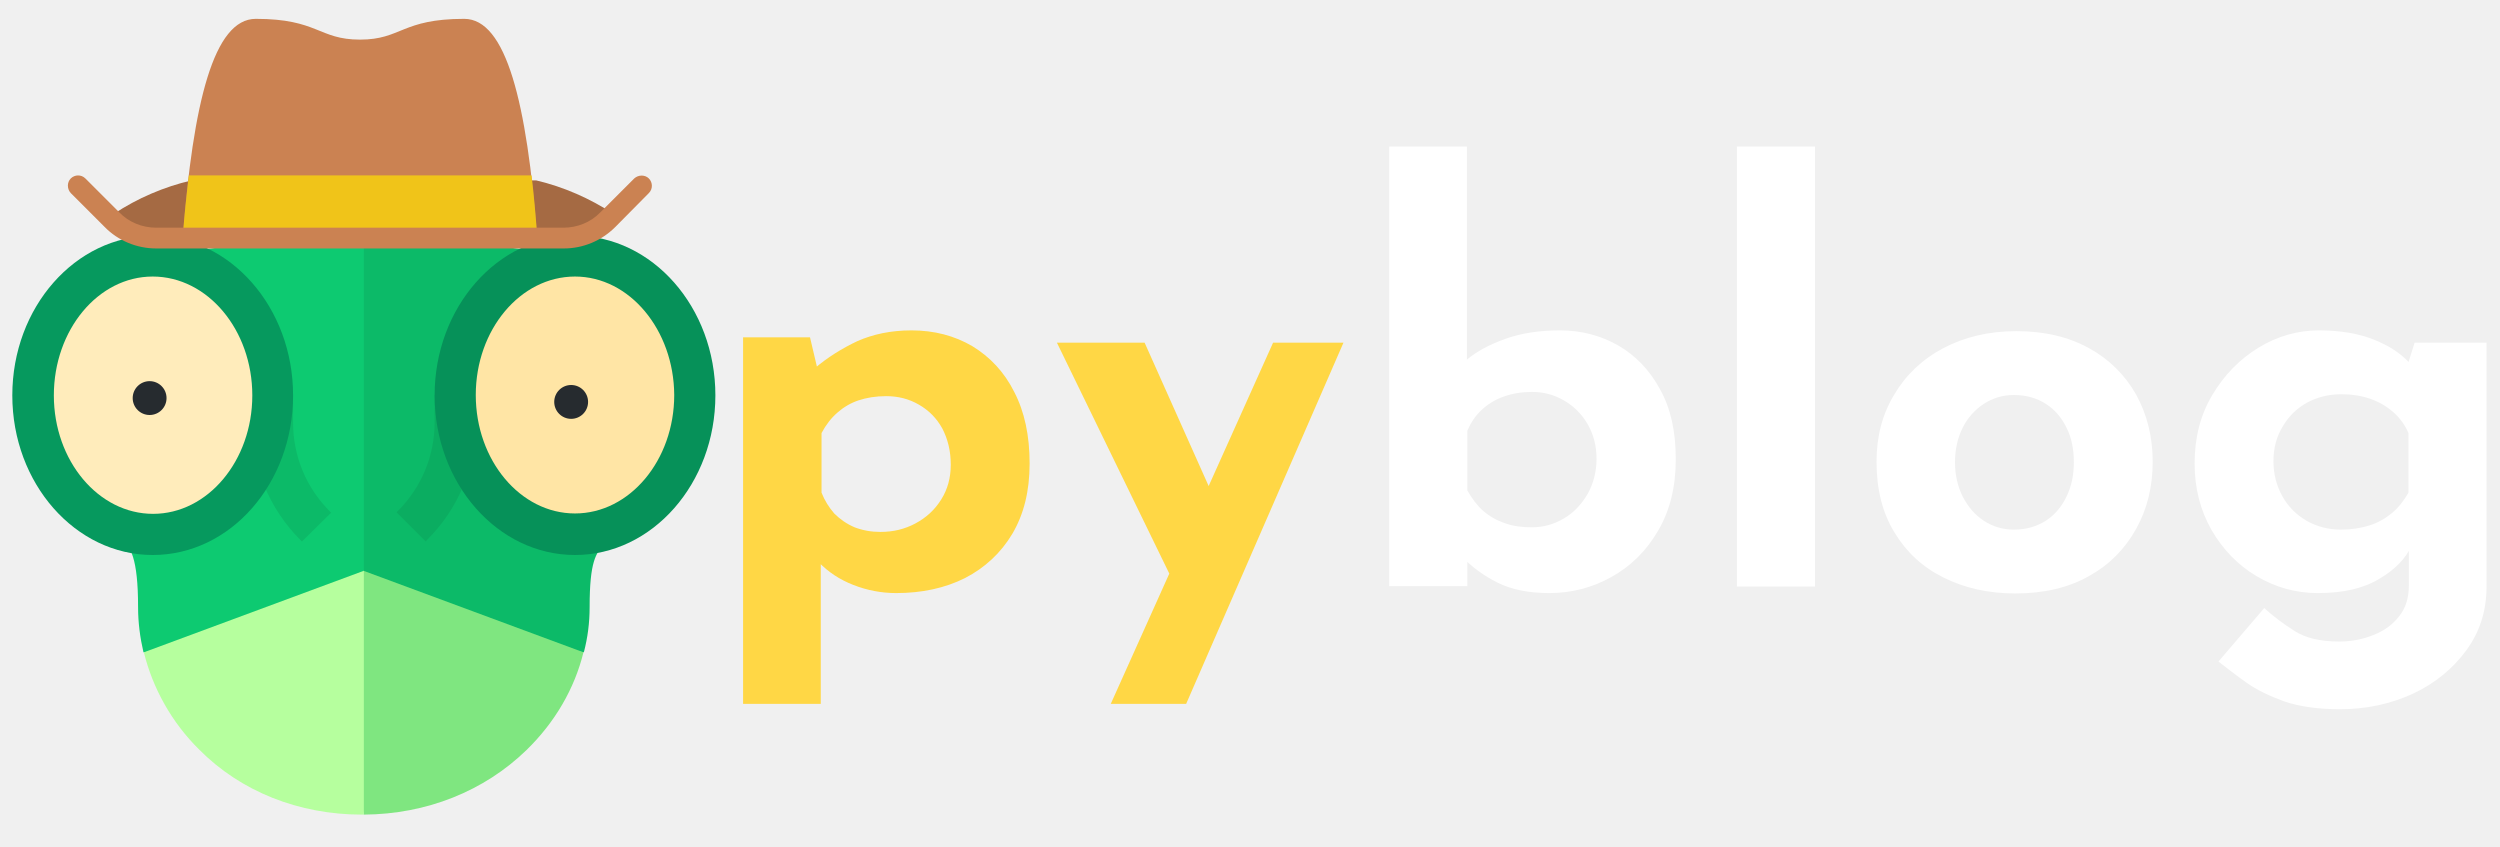
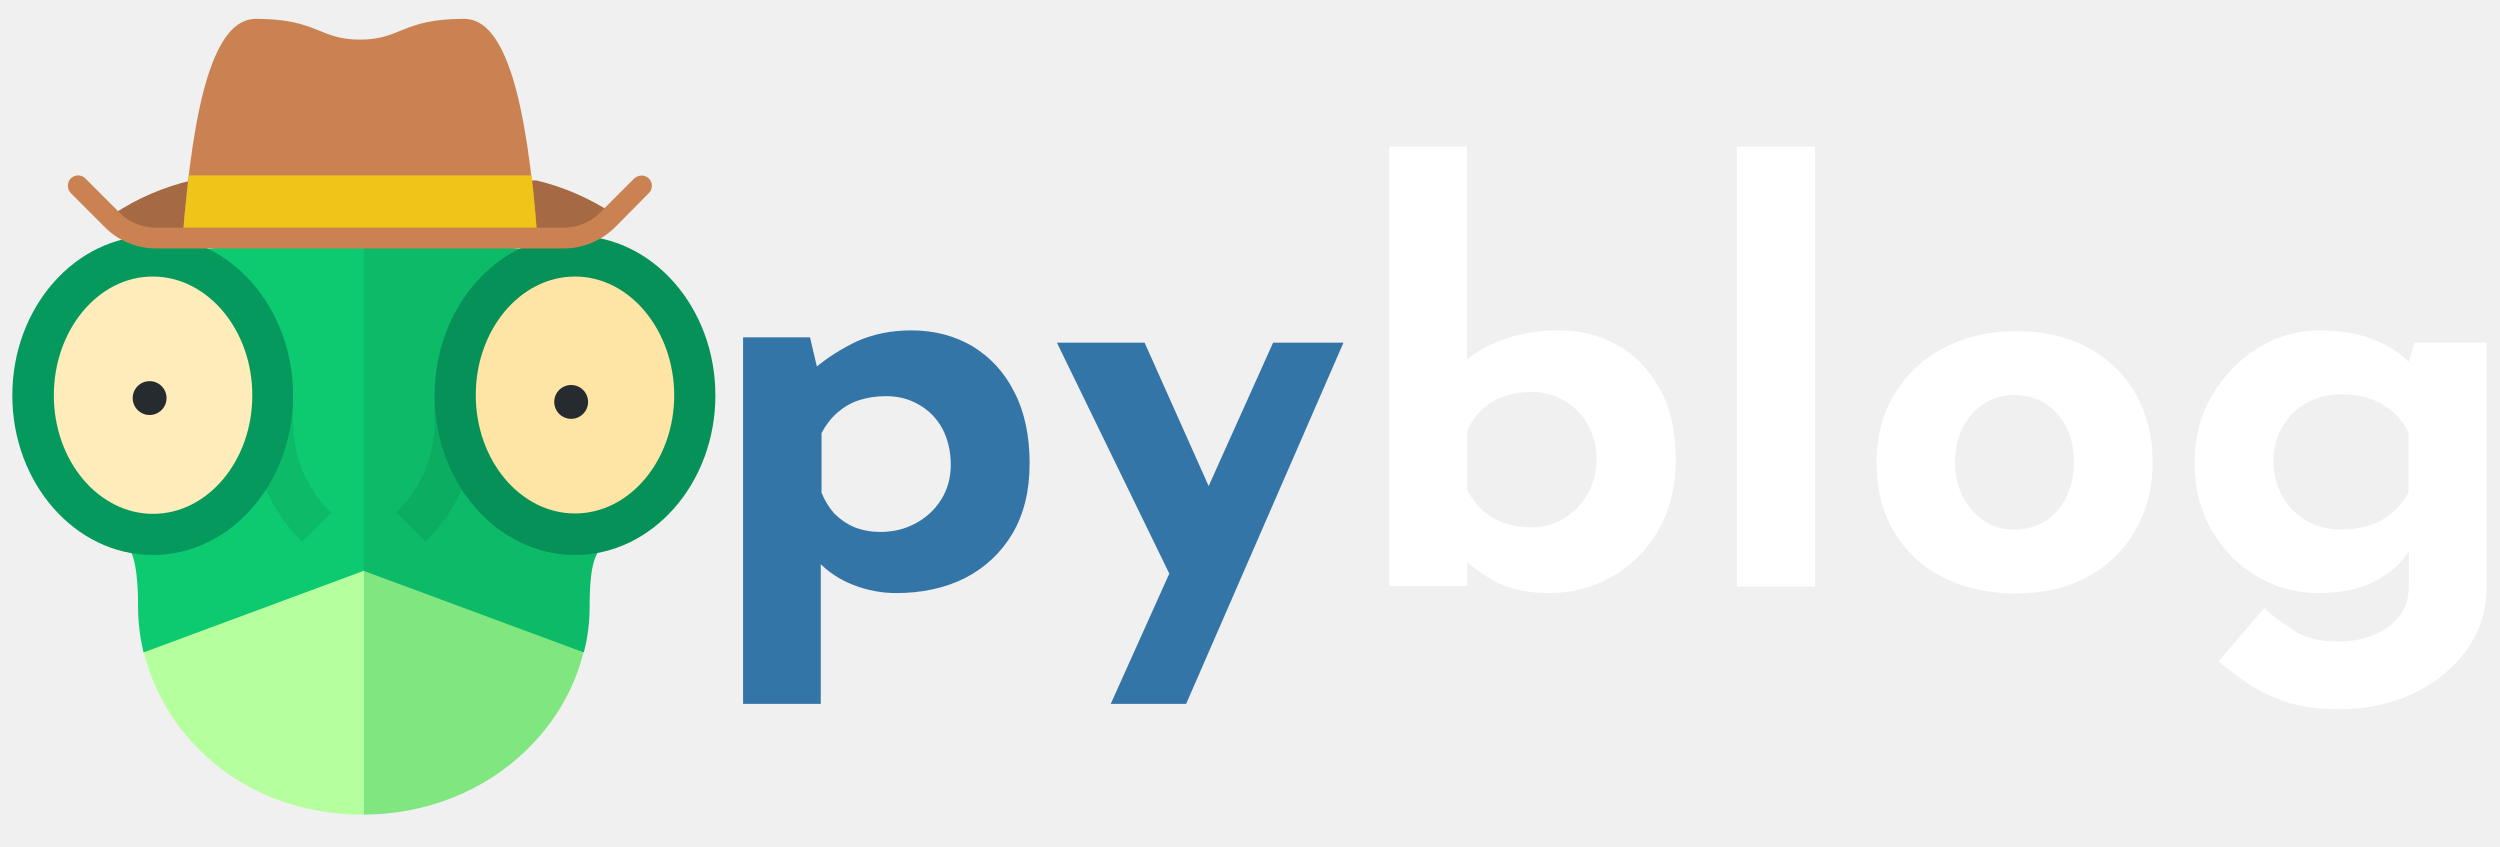
<svg xmlns="http://www.w3.org/2000/svg" version="1.1" id="Слой_1" x="0px" y="0px" viewBox="0 0 650 220" style="enable-background:new 0 0 650 220;" xml:space="preserve">
  <style type="text/css">
	.st0{fill:none;}
- 	.st1{fill:#FFD745;}
+ 	.st1{fill:#3475A8;}
	.st2{fill:#FFFFFF;}
	.st3{fill:#0CBA68;}
	.st4{fill:#0DCA71;}
	.st5{fill:#7FE680;}
	.st6{fill:#B6FF9E;}
	.st7{fill:#FFECBB;}
	.st8{fill:#06995E;}
	.st9{fill:#0BAD61;}
	.st10{fill:#FFE5A5;}
	.st11{fill:#069159;}
	.st12{fill:#262B2F;}
	.st13{fill:#A56A43;}
	.st14{fill:#CB8252;}
	.st15{fill:#F0C419;}
</style>
  <g>
    <rect x="-76.6" y="33" class="st0" width="558.4" height="317.2" />
    <g>
      <g>
        <path class="st1" d="M233,154.2c-3.8,0-7.5-0.7-11.1-2.1s-6.6-3.4-9.1-6l0.6-5.9V183h-20.2V87.7h17.4l2.9,12.3l-1.6-4.3     c3.3-2.8,7-5.1,11-7c4.1-1.8,8.7-2.8,14.1-2.8c5.9,0,11.2,1.4,15.8,4.1c4.6,2.8,8.3,6.7,10.9,11.9c2.7,5.2,4,11.4,4,18.6     s-1.5,13.2-4.5,18.3c-3,5-7.1,8.8-12.3,11.5C245.7,152.9,239.7,154.2,233,154.2z M228.9,138.3c3.3,0,6.3-0.7,9.1-2.2     s5-3.5,6.7-6.2s2.5-5.7,2.5-9.1c0-3.6-0.8-6.7-2.2-9.4c-1.5-2.7-3.5-4.7-6.1-6.2s-5.4-2.2-8.5-2.2c-2.7,0-5.1,0.4-7.2,1.1     c-2.1,0.7-3.9,1.8-5.5,3.2c-1.6,1.4-3,3.2-4.1,5.3v15.5c0.8,2,1.9,3.8,3.3,5.4c1.5,1.5,3.2,2.7,5.3,3.6     C224.3,137.9,226.5,138.3,228.9,138.3z" />
        <path class="st1" d="M305.8,152.8l-31-63.7h22.8l23.9,53.5L305.8,152.8z M288.8,183L331,89.1h18.3L308.4,183H288.8z" />
        <path class="st2" d="M402.8,154.2c-5.3,0-9.8-0.9-13.4-2.7s-6.8-4.1-9.5-7l1.6-4.4v12.3h-20.3V38.1h20.2V100v-6.5     c2.5-2.1,5.8-3.9,10-5.4s8.9-2.2,14.2-2.2c5.5,0,10.5,1.3,15.1,3.9c4.5,2.6,8.2,6.4,10.9,11.4c2.8,5,4.1,11,4.1,18.2     c0,7.2-1.5,13.3-4.6,18.6s-7.1,9.2-12.1,12C414,152.8,408.6,154.2,402.8,154.2z M398.3,137.1c3,0,5.8-0.8,8.3-2.3     c2.6-1.5,4.6-3.7,6.2-6.4c1.5-2.7,2.3-5.8,2.3-9.1c0-3.4-0.8-6.4-2.3-9s-3.6-4.7-6.2-6.2s-5.3-2.2-8.3-2.2     c-2.6,0-5.1,0.4-7.3,1.2c-2.3,0.8-4.2,2-5.8,3.5c-1.6,1.5-2.8,3.3-3.7,5.4v15.5c1.2,2.1,2.5,3.9,4.1,5.3c1.6,1.4,3.5,2.5,5.6,3.2     C393.3,136.8,395.7,137.1,398.3,137.1z" />
        <path class="st2" d="M451.6,38.1h20.3v114.4h-20.3V38.1z" />
        <path class="st2" d="M487.9,120c0-6.5,1.5-12.3,4.6-17.4c3-5.1,7.3-9.2,12.8-12.1s11.8-4.4,19-4.4c7.3,0,13.5,1.5,18.8,4.4     s9.4,7,12.3,12.1c2.8,5.1,4.3,10.9,4.3,17.4s-1.4,12.3-4.3,17.5c-2.9,5.2-6.9,9.3-12.3,12.3c-5.3,3-11.7,4.5-19.1,4.5     c-7,0-13.2-1.4-18.6-4.1c-5.5-2.7-9.7-6.6-12.8-11.7C489.4,133.3,487.9,127.2,487.9,120z M508.3,120.2c0,3.3,0.7,6.3,2,8.9     c1.4,2.7,3.2,4.8,5.5,6.3s4.9,2.3,7.8,2.3c3.2,0,5.9-0.8,8.3-2.3c2.3-1.5,4.1-3.6,5.4-6.3c1.3-2.7,1.9-5.6,1.9-8.9     c0-3.4-0.6-6.4-1.9-9c-1.3-2.6-3-4.7-5.4-6.2c-2.3-1.5-5.1-2.3-8.3-2.3c-2.9,0-5.5,0.8-7.8,2.3s-4.2,3.6-5.5,6.2     C509,113.8,508.3,116.8,508.3,120.2z" />
        <path class="st2" d="M608.4,184.4c-5.7,0-10.5-0.7-14.4-2c-3.9-1.4-7.2-3-9.9-4.9s-5.1-3.8-7.3-5.5l11.9-13.9     c2.2,2,4.8,4,7.8,5.9c2.9,1.9,6.8,2.8,11.7,2.8c3.2,0,6.2-0.6,8.9-1.7c2.8-1.1,5-2.7,6.7-4.9c1.7-2.1,2.5-4.8,2.5-8v-13.9     l0.7,3.6c-1.5,3.3-4.3,6.2-8.4,8.6c-4.1,2.5-9.4,3.7-16,3.7c-5.7,0-11-1.5-15.9-4.4s-8.8-7-11.7-12c-2.9-5.1-4.4-10.8-4.4-17.3     c0-6.7,1.5-12.6,4.6-17.8c3.1-5.2,7.1-9.3,12-12.3s10.2-4.5,15.7-4.5s10.3,0.8,14.3,2.4s7,3.6,9.1,5.9l-0.7,1.9l2.2-7h18.7v63.4     c0,6.2-1.7,11.7-5.2,16.5s-8.1,8.6-13.8,11.3C621.7,183,615.3,184.4,608.4,184.4z M591.1,119.9c0,3.4,0.8,6.4,2.3,9.1     s3.6,4.8,6.3,6.4c2.7,1.5,5.6,2.3,8.9,2.3c2.8,0,5.3-0.4,7.5-1.1c2.2-0.7,4.1-1.8,5.8-3.2s3.1-3.2,4.3-5.3v-15.5     c-0.9-2.1-2.2-3.9-3.9-5.4s-3.7-2.7-6-3.5s-4.8-1.2-7.6-1.2c-3.3,0-6.3,0.8-8.9,2.2c-2.7,1.5-4.8,3.6-6.3,6.2     C591.9,113.5,591.1,116.5,591.1,119.9z" />
      </g>
    </g>
  </g>
  <g>
    <g>
      <g>
        <path class="st3" d="M151.8,169.6c1-3.8,1.5-7.7,1.5-11.7c0-12.1,1.7-14,3.7-16.4L147.8,65H141c-11.8,0-23.1-3.6-32.7-10.5     l-0.7-0.5c-3.9-2.8-8.4-4.2-13-4.2l-3.8,61.9l3.8,49.5L151.8,169.6z" />
        <path class="st4" d="M94.6,161.3V49.9c-4.6,0-9.1,1.4-13,4.2l-0.7,0.5C71.3,61.4,60,65,48.2,65h-6.9l-9.8,74.4     c2.4,2.9,4.4,5.5,4.4,18.5c0,3.9,0.5,7.8,1.4,11.7L94.6,161.3z" />
      </g>
      <g>
        <path class="st5" d="M94.6,211.8c16.3-0.1,31.3-6.1,42.3-16.8c7.4-7.2,12.5-16,14.8-25.4l-57.2-21.2L87,176.5L94.6,211.8z" />
        <path class="st6" d="M94.1,211.8c0.2,0,0.3,0,0.5,0v-63.4l-57.2,21.2c2.3,9.3,7.2,18.2,14.4,25.3     C62.6,205.8,77.7,211.8,94.1,211.8L94.1,211.8z" />
      </g>
    </g>
    <g>
      <path class="st3" d="M78.5,140.8l-0.3-0.3c-8.2-8.2-12.7-19.1-12.7-30.6v-7.1h10.7v7.1c0,8.7,3.4,16.9,9.6,23.1l0.3,0.3    L78.5,140.8z" />
      <ellipse class="st7" cx="39.7" cy="102.8" rx="31.1" ry="36.2" />
      <path class="st8" d="M39.7,144.3c-20.1,0-36.5-18.6-36.5-41.5s16.4-41.5,36.5-41.5s36.5,18.6,36.5,41.5S59.9,144.3,39.7,144.3z     M39.7,71.9C25.5,71.9,14,85.8,14,102.8s11.6,30.8,25.8,30.8s25.8-13.8,25.8-30.8S54,71.9,39.7,71.9z" />
    </g>
    <g>
      <path class="st9" d="M110.7,140.8l-7.6-7.6l0.3-0.3c6.2-6.2,9.6-14.4,9.6-23.1v-7.1h10.7v7.1c0,11.6-4.5,22.5-12.7,30.6    L110.7,140.8z" />
      <ellipse class="st10" cx="149.5" cy="102.8" rx="31.1" ry="36.2" />
      <path class="st11" d="M149.5,144.3c-20.1,0-36.5-18.6-36.5-41.5s16.4-41.5,36.5-41.5S186,79.9,186,102.8S169.6,144.3,149.5,144.3    L149.5,144.3z M149.5,71.9c-14.2,0-25.8,13.8-25.8,30.8s11.6,30.8,25.8,30.8s25.8-13.8,25.8-30.8    C175.2,85.8,163.7,71.9,149.5,71.9z" />
      <circle class="st12" cx="38.9" cy="103.5" r="4.4" />
      <circle class="st12" cx="148.5" cy="104.5" r="4.4" />
    </g>
  </g>
  <path id="Shape_1_" class="st13" d="M159.5,55.6l-0.5,0.5c-3.1,3.1-7.2,4.8-11.5,4.8H41.6c-4.3,0-8.5-1.7-11.5-4.8l-0.5-0.5  c6.2-4.1,13-7,20.2-8.7h89.6C146.6,48.6,153.4,51.6,159.5,55.6z" />
  <g>
    <path id="Shape_2_" class="st14" d="M139.7,61.9c-2.7-35.3-8.1-57-19-57c-16.3,0-16.3,5.4-27.1,5.4S82.7,4.9,66.5,4.9   c-10.9,0-16.3,21.7-19,57H139.7z" />
    <path id="Shape_6_" class="st15" d="M139.7,61.9H47.5c0.4-5.8,1-11.2,1.6-16.3h89.1C138.8,50.6,139.3,56.1,139.7,61.9z" />
    <path id="Shape_7_" class="st14" d="M146.6,64.6h-106c-5,0-9.9-2-13.4-5.6l-8.8-8.8c-1-1.1-1-2.8,0-3.8s2.7-1.1,3.8,0l8.8,8.8   c2.5,2.6,6,4,9.6,4h105.9c3.6,0,7.1-1.4,9.6-4l8.8-8.8c1.1-1,2.8-1,3.8,0s1.1,2.7,0,3.8L160,59C156.4,62.6,151.6,64.6,146.6,64.6   L146.6,64.6z" />
  </g>
</svg>
